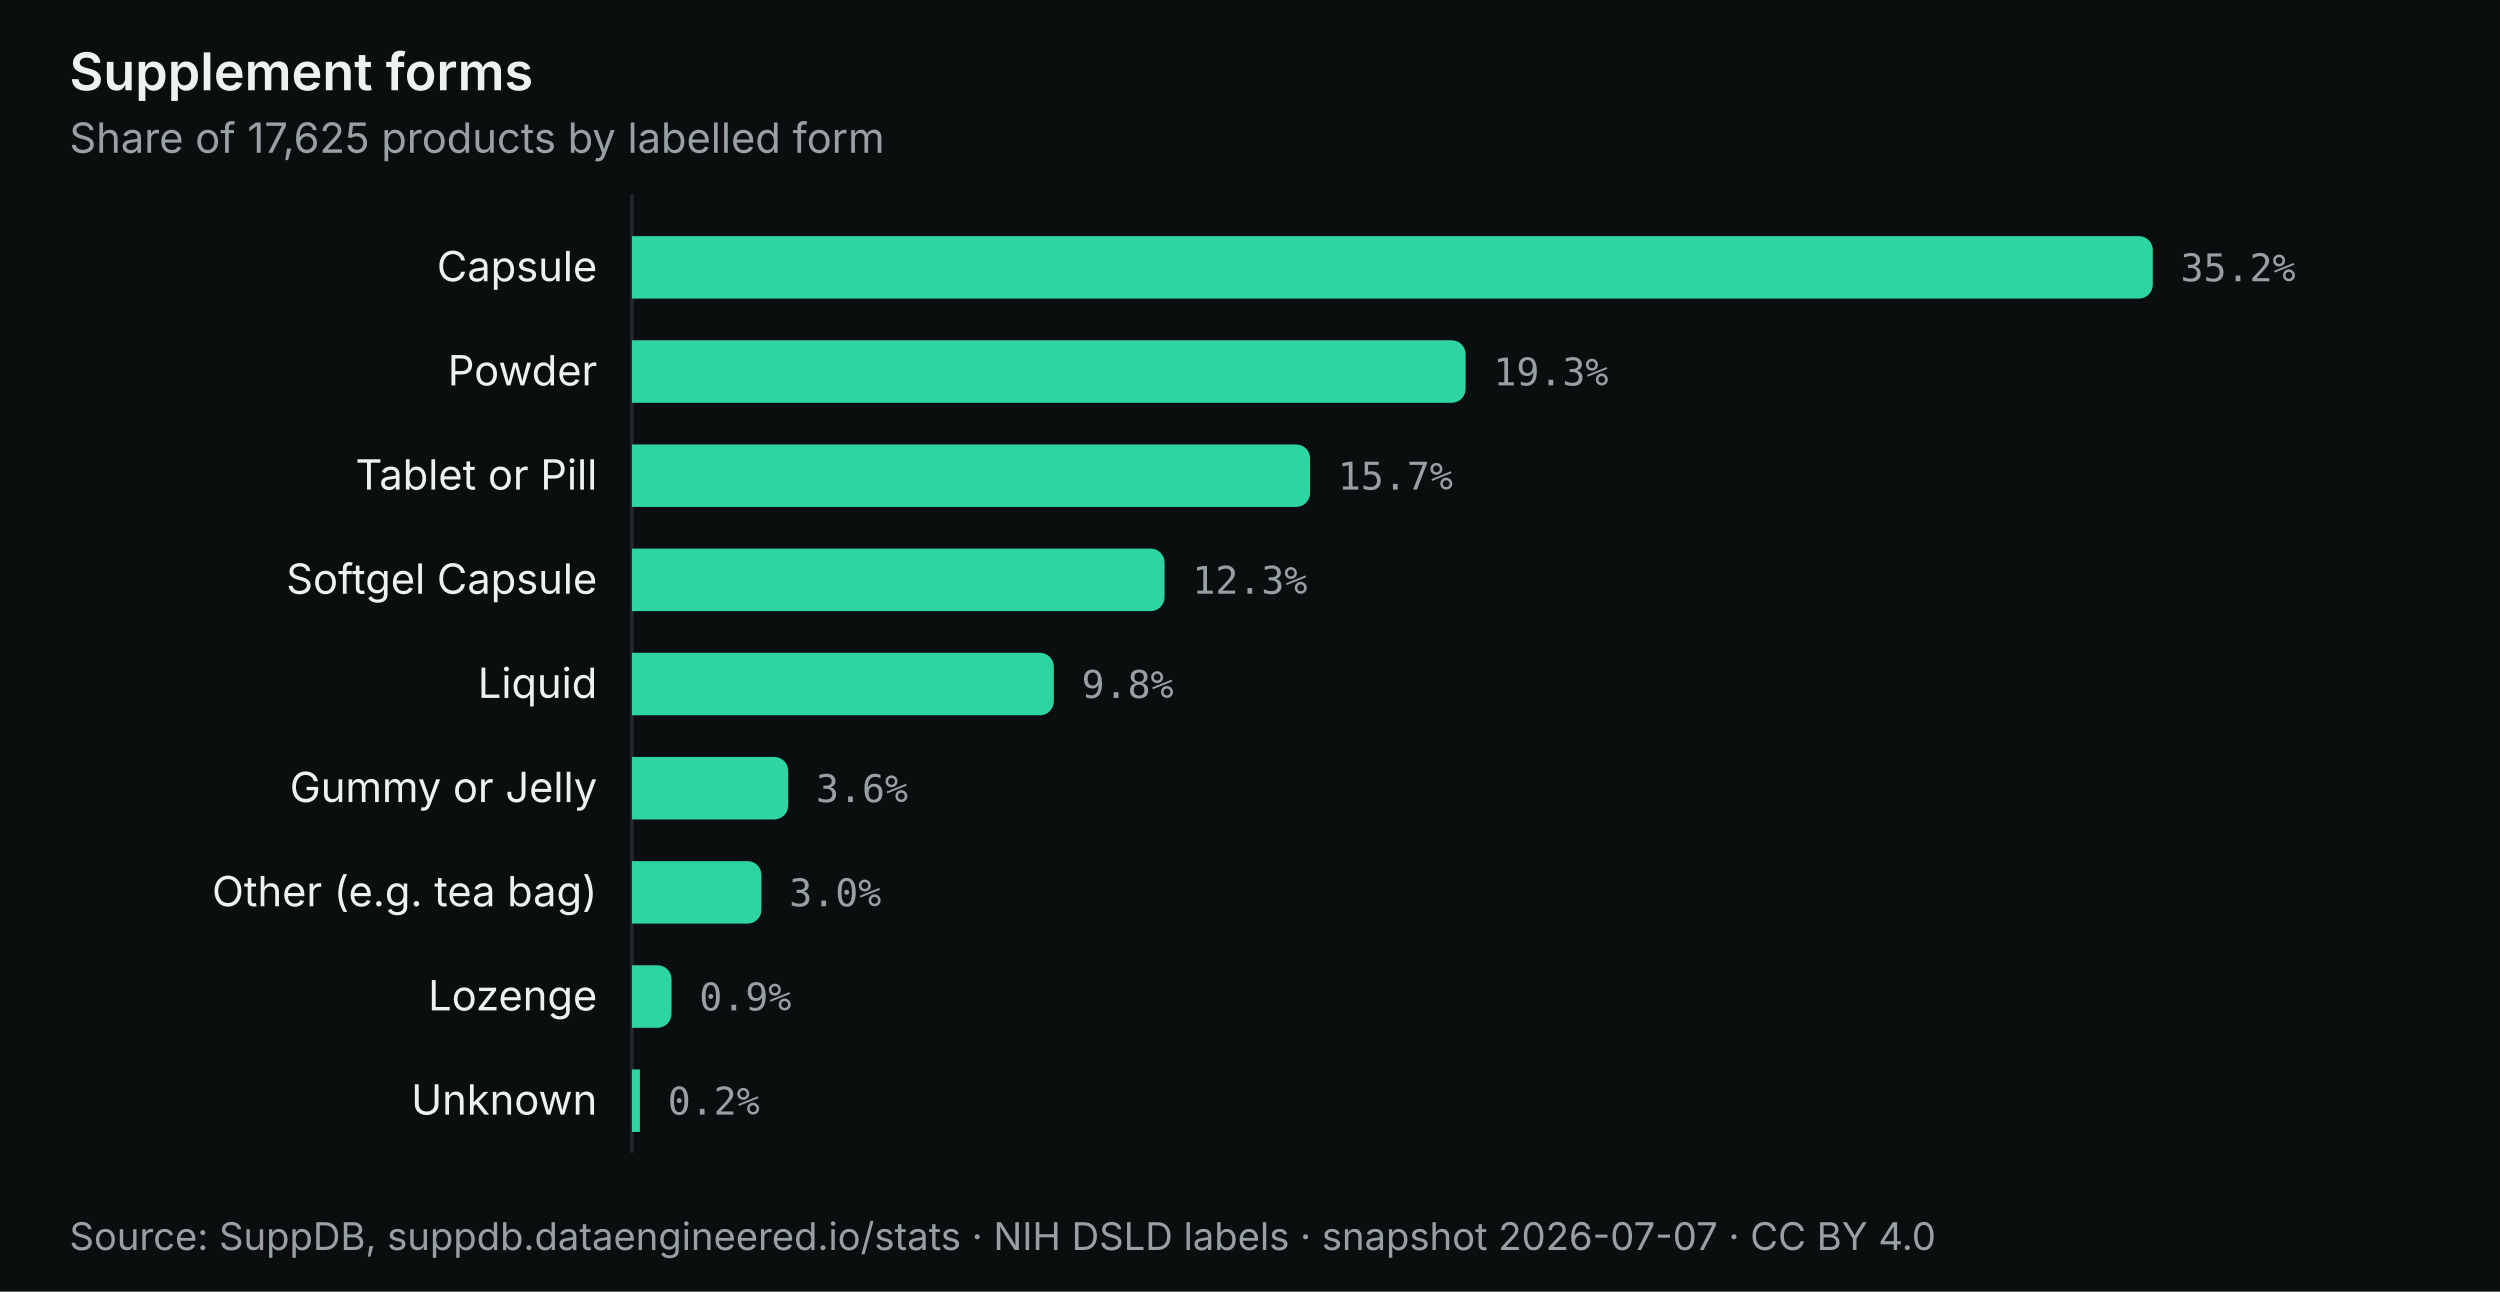
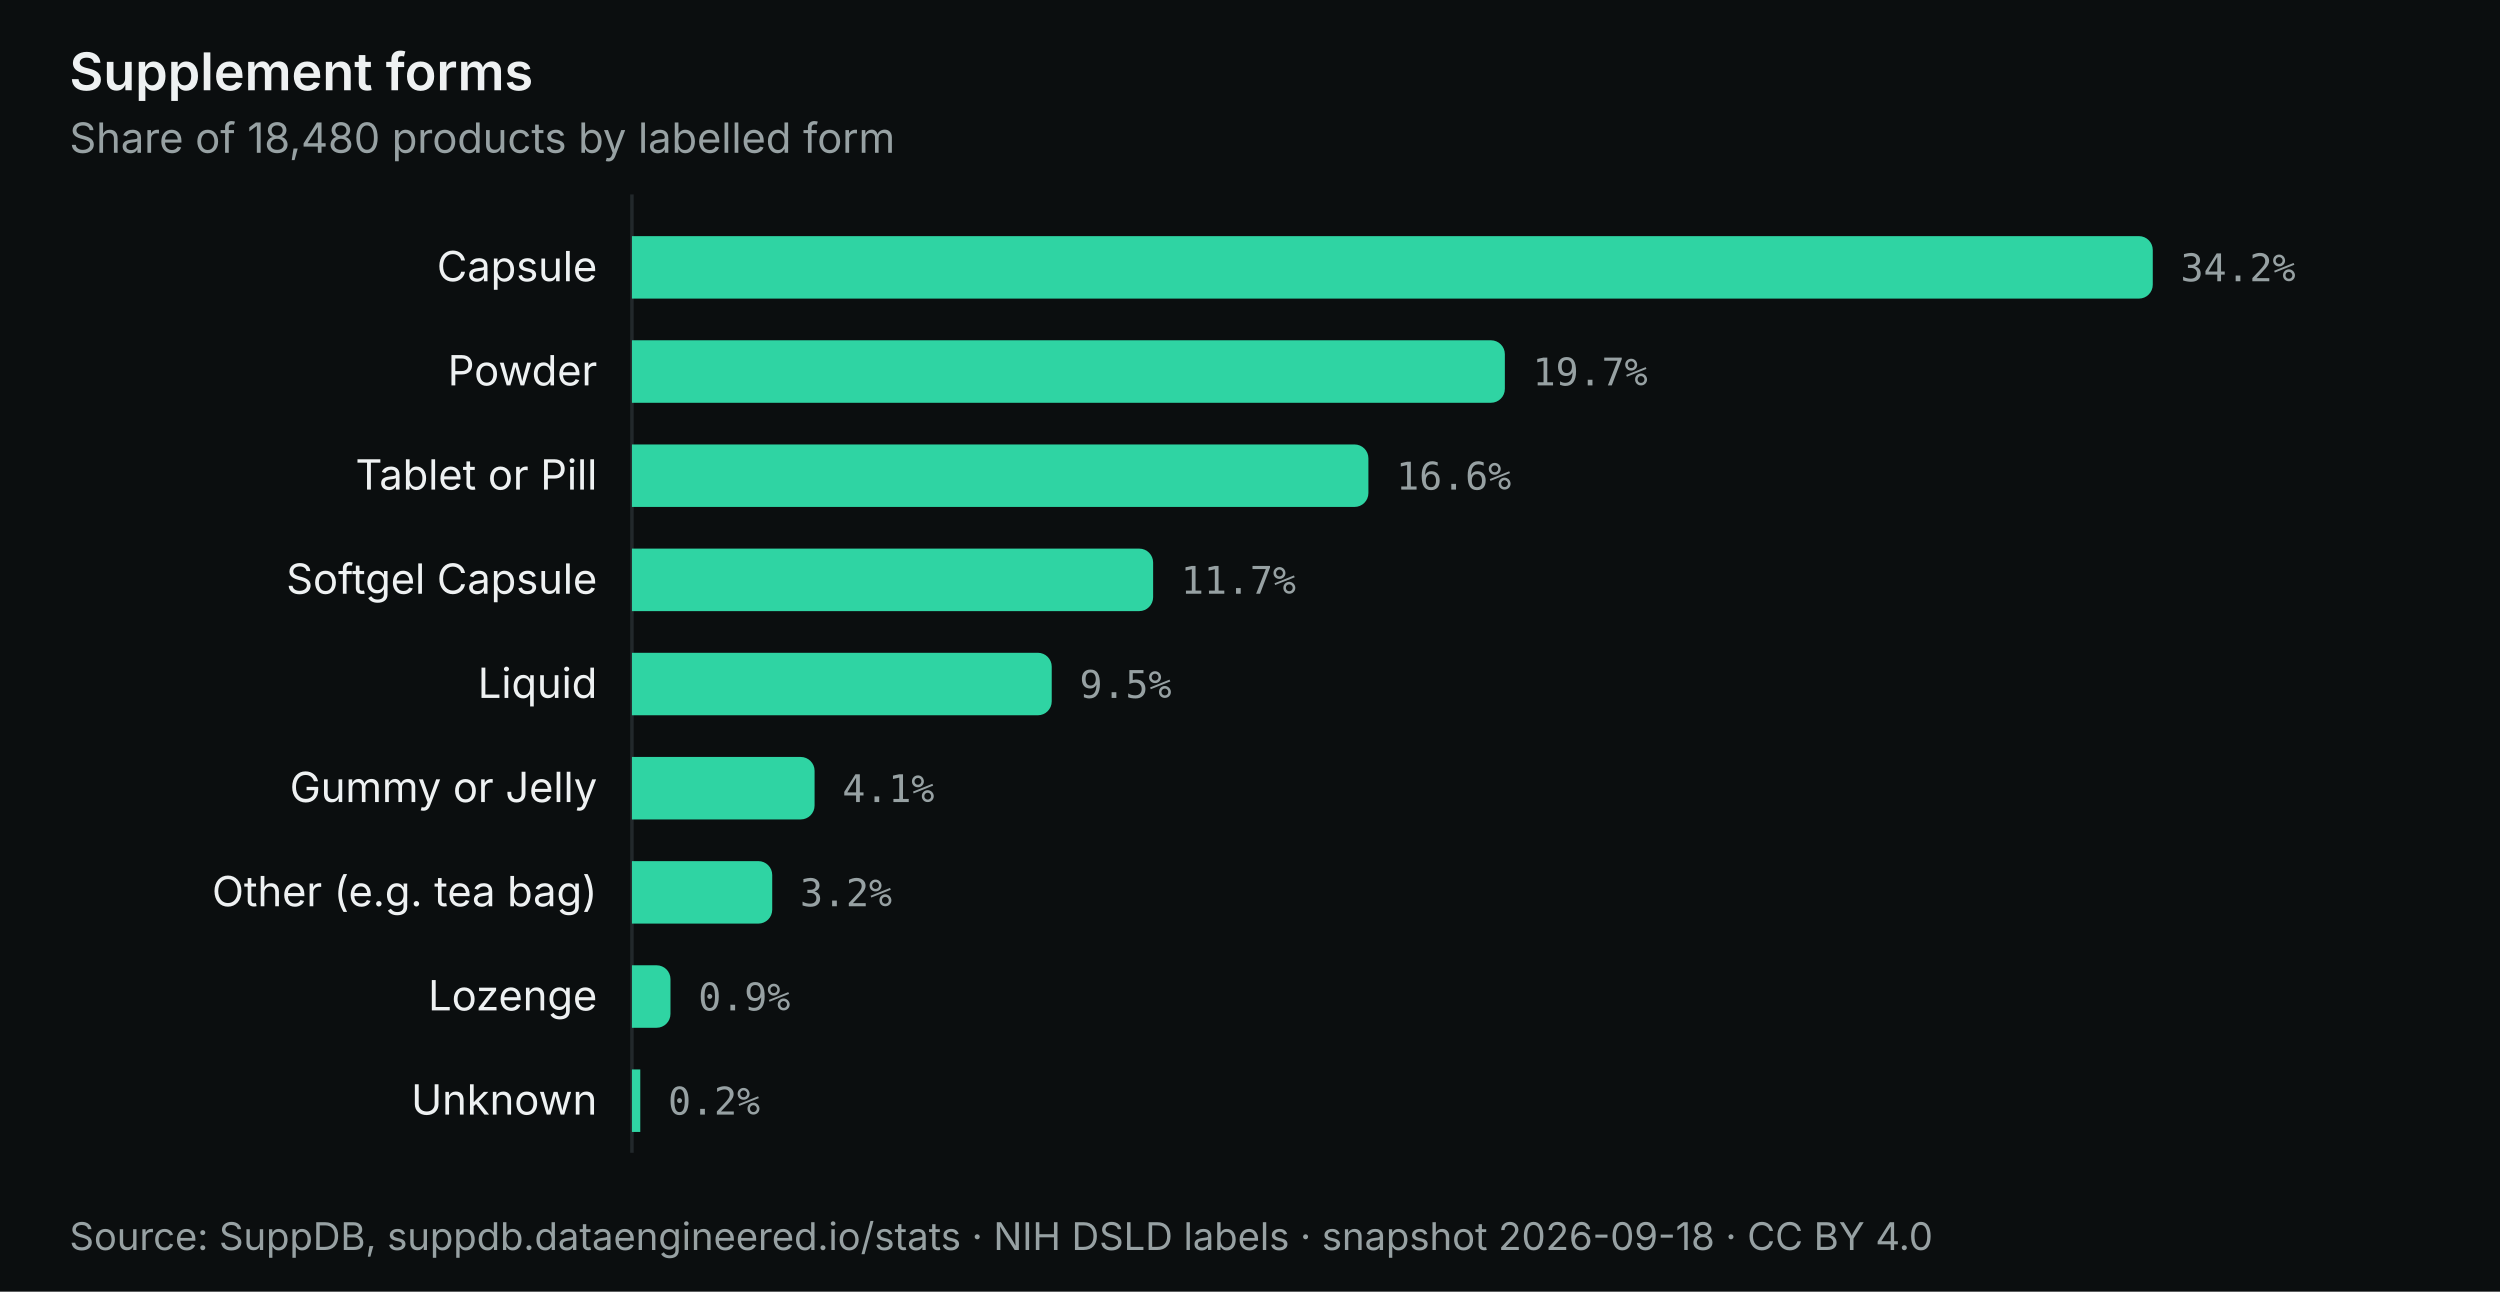
<svg xmlns="http://www.w3.org/2000/svg" viewBox="0 0 720 372" width="720" height="372" role="img" aria-labelledby="t d" font-family="'Outfit', 'Inter', system-ui, -apple-system, 'Segoe UI', sans-serif" font-size="12">
  <rect width="720" height="372" fill="#0b0e0f" />
  <text x="20" y="26" font-size="15" font-weight="600" fill="#eef1f2">Supplement forms</text>
-   <text x="20" y="44" font-size="12" fill="#97a1a3">Share of 17,625 products by labelled form</text>
+   <text x="20" y="44" font-size="12" fill="#97a1a3">Share of 18,480 products by labelled form</text>
  <line x1="182" y1="56" x2="182" y2="332" stroke="#22282b" stroke-width="1" />
  <g>
    <rect x="0" y="62" width="720" height="30" fill="transparent" />
    <path d="M182 68.0 h434.0 a4 4 0 0 1 4 4 v10 a4 4 0 0 1 -4 4 h-434.0 z" fill="#2fd4a3" />
    <text x="172" y="81.0" text-anchor="end" fill="#eef1f2">Capsule</text>
-     <text x="628.0" y="81.0" fill="#97a1a3" font-family="'JetBrains Mono', ui-monospace, Menlo, Consolas, monospace" font-size="11">35.2%</text>
+     <text x="628.0" y="81.0" fill="#97a1a3" font-family="'JetBrains Mono', ui-monospace, Menlo, Consolas, monospace" font-size="11">34.2%</text>
  </g>
  <g>
    <rect x="0" y="92" width="720" height="30" fill="transparent" />
-     <path d="M182 98.0 h236.1 a4 4 0 0 1 4 4 v10 a4 4 0 0 1 -4 4 h-236.1 z" fill="#2fd4a3" />
+     <path d="M182 98.0 h247.4 a4 4 0 0 1 4 4 v10 a4 4 0 0 1 -4 4 h-247.4 z" fill="#2fd4a3" />
    <text x="172" y="111.0" text-anchor="end" fill="#eef1f2">Powder</text>
-     <text x="430.1" y="111.0" fill="#97a1a3" font-family="'JetBrains Mono', ui-monospace, Menlo, Consolas, monospace" font-size="11">19.3%</text>
+     <text x="441.4" y="111.0" fill="#97a1a3" font-family="'JetBrains Mono', ui-monospace, Menlo, Consolas, monospace" font-size="11">19.7%</text>
  </g>
  <g>
    <rect x="0" y="122" width="720" height="30" fill="transparent" />
-     <path d="M182 128.0 h191.3 a4 4 0 0 1 4 4 v10 a4 4 0 0 1 -4 4 h-191.3 z" fill="#2fd4a3" />
+     <path d="M182 128.0 h208.1 a4 4 0 0 1 4 4 v10 a4 4 0 0 1 -4 4 h-208.1 z" fill="#2fd4a3" />
    <text x="172" y="141.0" text-anchor="end" fill="#eef1f2">Tablet or Pill</text>
-     <text x="385.3" y="141.0" fill="#97a1a3" font-family="'JetBrains Mono', ui-monospace, Menlo, Consolas, monospace" font-size="11">15.7%</text>
+     <text x="402.1" y="141.0" fill="#97a1a3" font-family="'JetBrains Mono', ui-monospace, Menlo, Consolas, monospace" font-size="11">16.6%</text>
  </g>
  <g>
    <rect x="0" y="152" width="720" height="30" fill="transparent" />
-     <path d="M182 158.0 h149.4 a4 4 0 0 1 4 4 v10 a4 4 0 0 1 -4 4 h-149.4 z" fill="#2fd4a3" />
+     <path d="M182 158.0 h146.1 a4 4 0 0 1 4 4 v10 a4 4 0 0 1 -4 4 h-146.1 z" fill="#2fd4a3" />
    <text x="172" y="171.0" text-anchor="end" fill="#eef1f2">Softgel Capsule</text>
-     <text x="343.4" y="171.0" fill="#97a1a3" font-family="'JetBrains Mono', ui-monospace, Menlo, Consolas, monospace" font-size="11">12.3%</text>
+     <text x="340.1" y="171.0" fill="#97a1a3" font-family="'JetBrains Mono', ui-monospace, Menlo, Consolas, monospace" font-size="11">11.7%</text>
  </g>
  <g>
    <rect x="0" y="182" width="720" height="30" fill="transparent" />
-     <path d="M182 188.0 h117.5 a4 4 0 0 1 4 4 v10 a4 4 0 0 1 -4 4 h-117.5 z" fill="#2fd4a3" />
+     <path d="M182 188.0 h116.9 a4 4 0 0 1 4 4 v10 a4 4 0 0 1 -4 4 h-116.9 z" fill="#2fd4a3" />
    <text x="172" y="201.0" text-anchor="end" fill="#eef1f2">Liquid</text>
-     <text x="311.5" y="201.0" fill="#97a1a3" font-family="'JetBrains Mono', ui-monospace, Menlo, Consolas, monospace" font-size="11">9.8%</text>
+     <text x="310.9" y="201.0" fill="#97a1a3" font-family="'JetBrains Mono', ui-monospace, Menlo, Consolas, monospace" font-size="11">9.5%</text>
  </g>
  <g>
    <rect x="0" y="212" width="720" height="30" fill="transparent" />
-     <path d="M182 218.0 h41.0 a4 4 0 0 1 4 4 v10 a4 4 0 0 1 -4 4 h-41.0 z" fill="#2fd4a3" />
+     <path d="M182 218.0 h48.6 a4 4 0 0 1 4 4 v10 a4 4 0 0 1 -4 4 h-48.6 z" fill="#2fd4a3" />
    <text x="172" y="231.0" text-anchor="end" fill="#eef1f2">Gummy or Jelly</text>
-     <text x="235.0" y="231.0" fill="#97a1a3" font-family="'JetBrains Mono', ui-monospace, Menlo, Consolas, monospace" font-size="11">3.6%</text>
+     <text x="242.6" y="231.0" fill="#97a1a3" font-family="'JetBrains Mono', ui-monospace, Menlo, Consolas, monospace" font-size="11">4.1%</text>
  </g>
  <g>
    <rect x="0" y="242" width="720" height="30" fill="transparent" />
-     <path d="M182 248.0 h33.3 a4 4 0 0 1 4 4 v10 a4 4 0 0 1 -4 4 h-33.3 z" fill="#2fd4a3" />
+     <path d="M182 248.0 h36.4 a4 4 0 0 1 4 4 v10 a4 4 0 0 1 -4 4 h-36.4 z" fill="#2fd4a3" />
    <text x="172" y="261.0" text-anchor="end" fill="#eef1f2">Other (e.g. tea bag)</text>
-     <text x="227.3" y="261.0" fill="#97a1a3" font-family="'JetBrains Mono', ui-monospace, Menlo, Consolas, monospace" font-size="11">3.0%</text>
+     <text x="230.4" y="261.0" fill="#97a1a3" font-family="'JetBrains Mono', ui-monospace, Menlo, Consolas, monospace" font-size="11">3.2%</text>
  </g>
  <g>
    <rect x="0" y="272" width="720" height="30" fill="transparent" />
-     <path d="M182 278.0 h7.4 a4 4 0 0 1 4 4 v10 a4 4 0 0 1 -4 4 h-7.4 z" fill="#2fd4a3" />
+     <path d="M182 278.0 h7.1 a4 4 0 0 1 4 4 v10 a4 4 0 0 1 -4 4 h-7.1 z" fill="#2fd4a3" />
    <text x="172" y="291.0" text-anchor="end" fill="#eef1f2">Lozenge</text>
-     <text x="201.4" y="291.0" fill="#97a1a3" font-family="'JetBrains Mono', ui-monospace, Menlo, Consolas, monospace" font-size="11">0.9%</text>
+     <text x="201.1" y="291.0" fill="#97a1a3" font-family="'JetBrains Mono', ui-monospace, Menlo, Consolas, monospace" font-size="11">0.9%</text>
  </g>
  <g>
    <rect x="0" y="302" width="720" height="30" fill="transparent" />
-     <rect x="182" y="308.0" width="2.3" height="18" fill="#2fd4a3" />
+     <rect x="182" y="308.0" width="2.4" height="18" fill="#2fd4a3" />
    <text x="172" y="321.0" text-anchor="end" fill="#eef1f2">Unknown</text>
-     <text x="192.3" y="321.0" fill="#97a1a3" font-family="'JetBrains Mono', ui-monospace, Menlo, Consolas, monospace" font-size="11">0.2%</text>
+     <text x="192.4" y="321.0" fill="#97a1a3" font-family="'JetBrains Mono', ui-monospace, Menlo, Consolas, monospace" font-size="11">0.2%</text>
  </g>
-   <text x="20" y="360" font-size="11" fill="#97a1a3">Source: SuppDB, suppdb.dataengineered.io/stats · NIH DSLD labels · snapshot 2026-07-07 · CC BY 4.0</text>
+   <text x="20" y="360" font-size="11" fill="#97a1a3">Source: SuppDB, suppdb.dataengineered.io/stats · NIH DSLD labels · snapshot 2026-09-18 · CC BY 4.0</text>
</svg>
